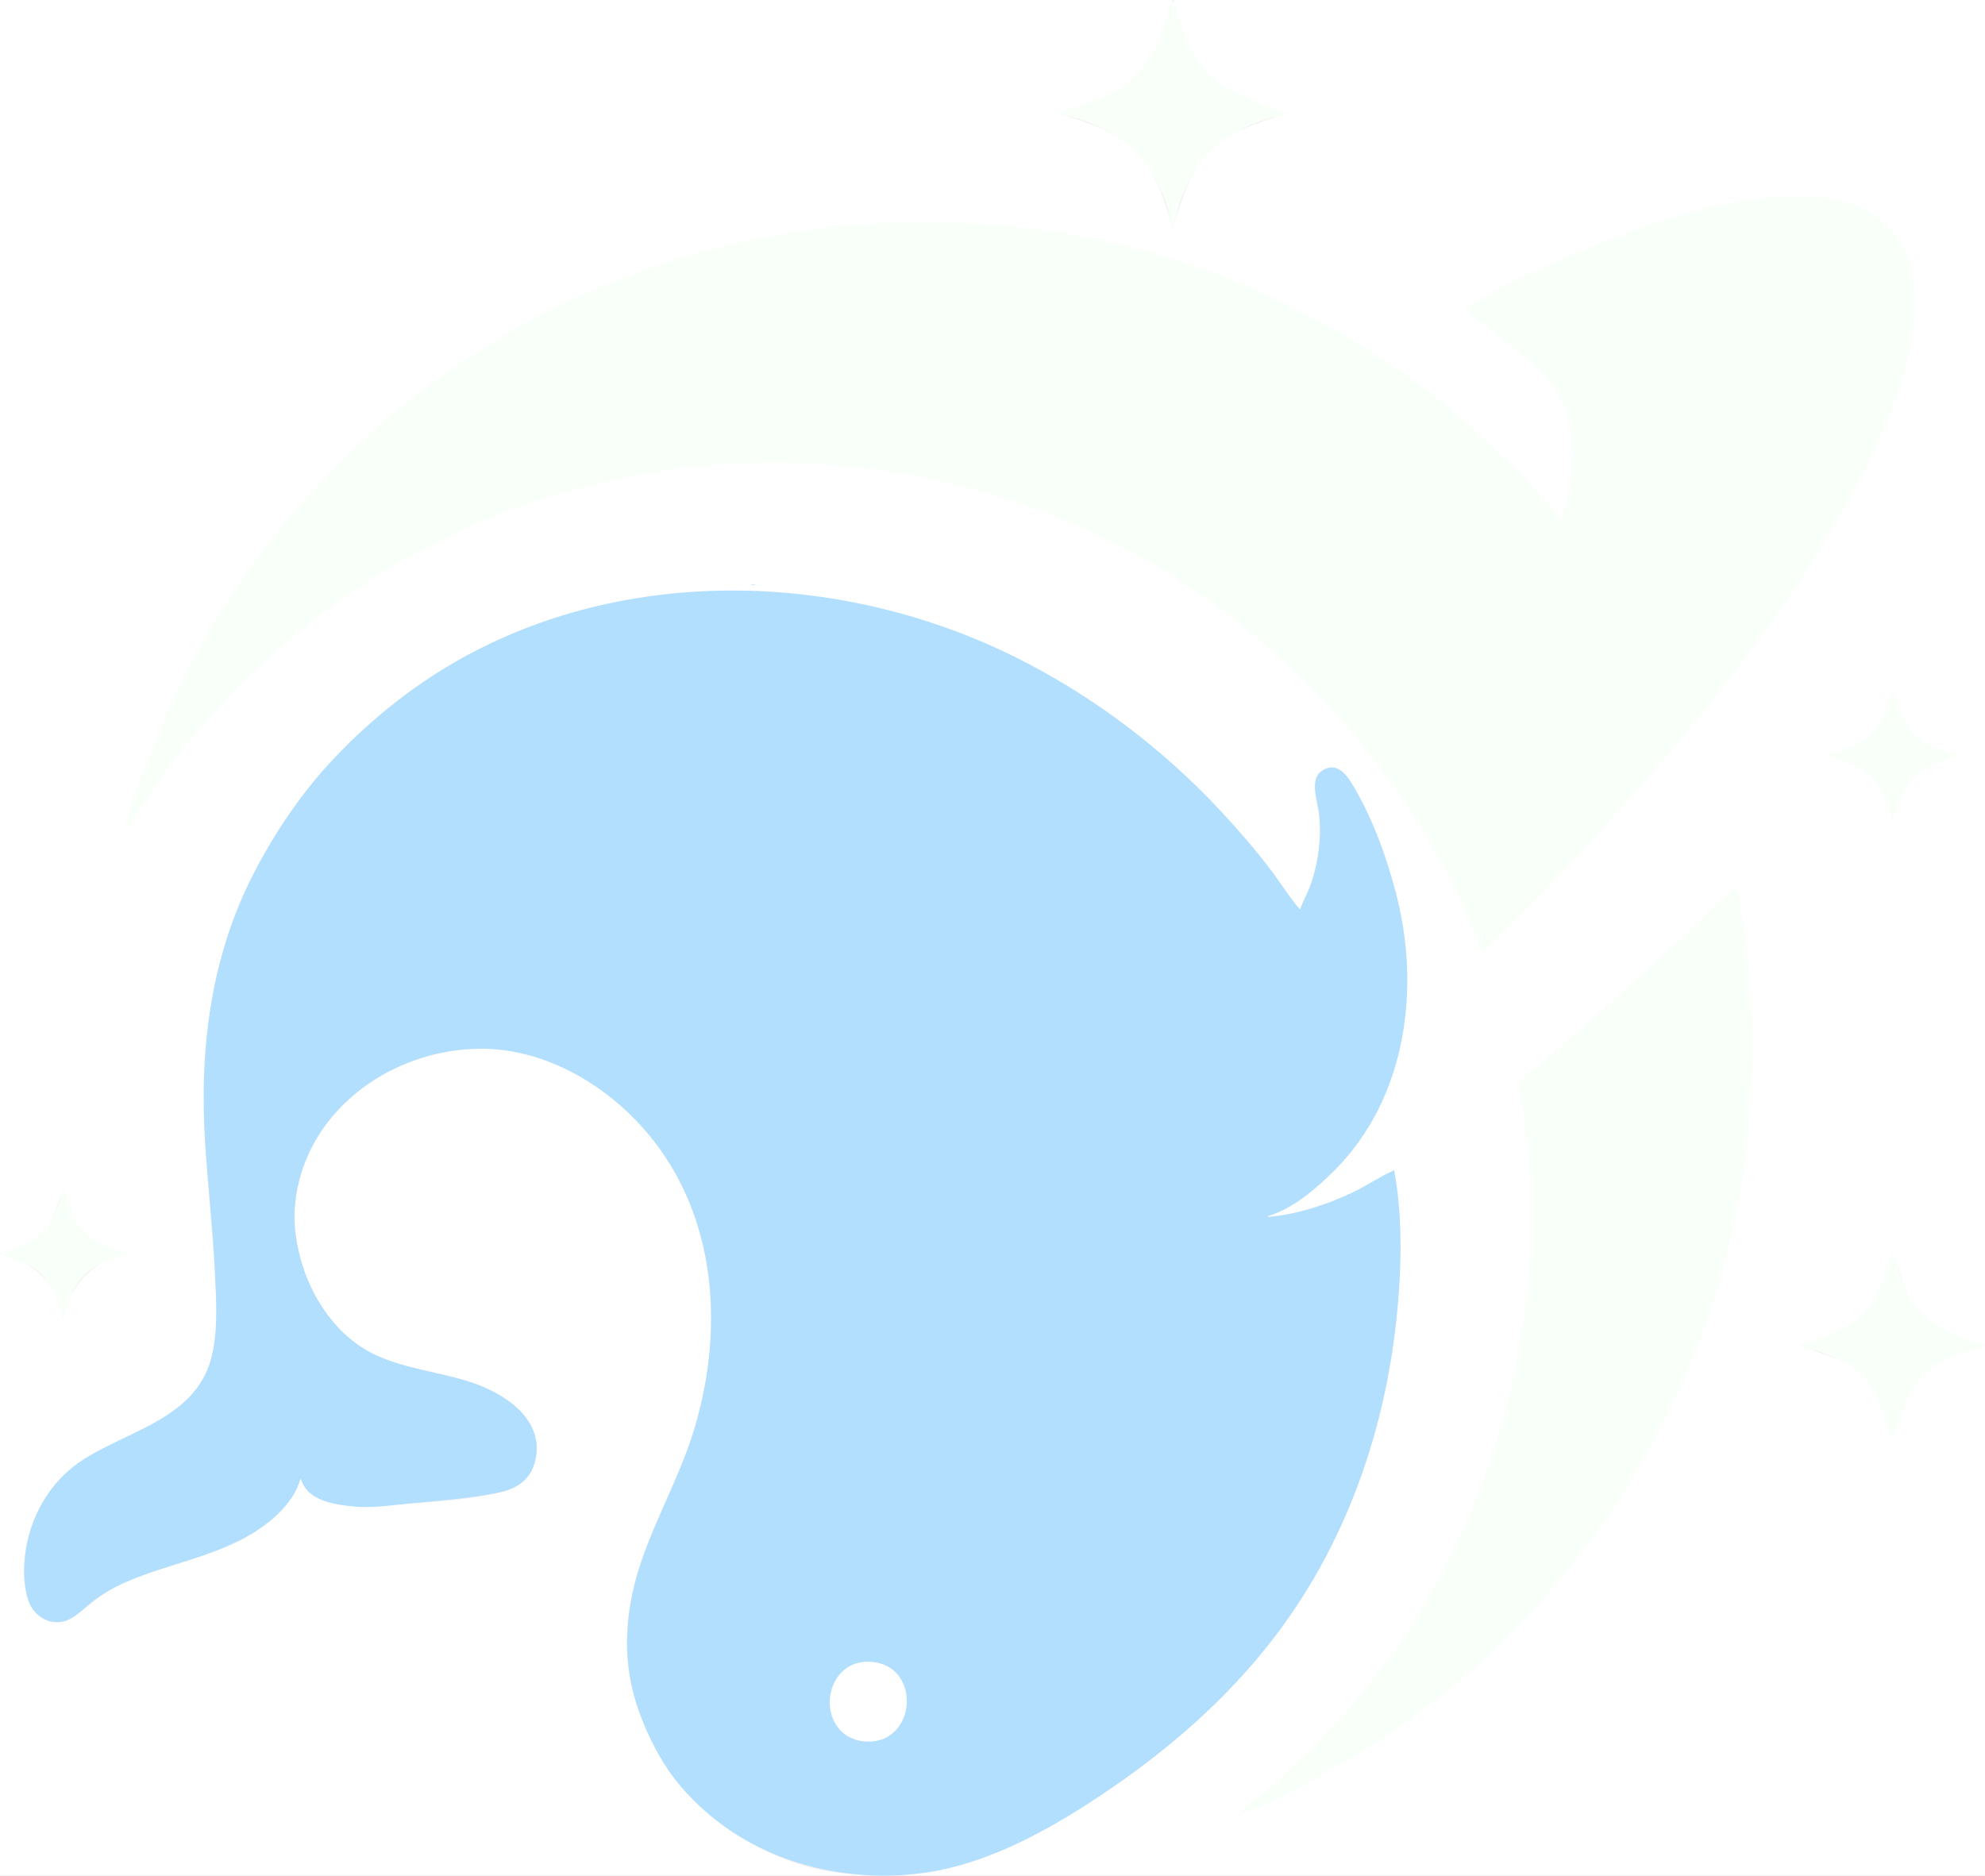
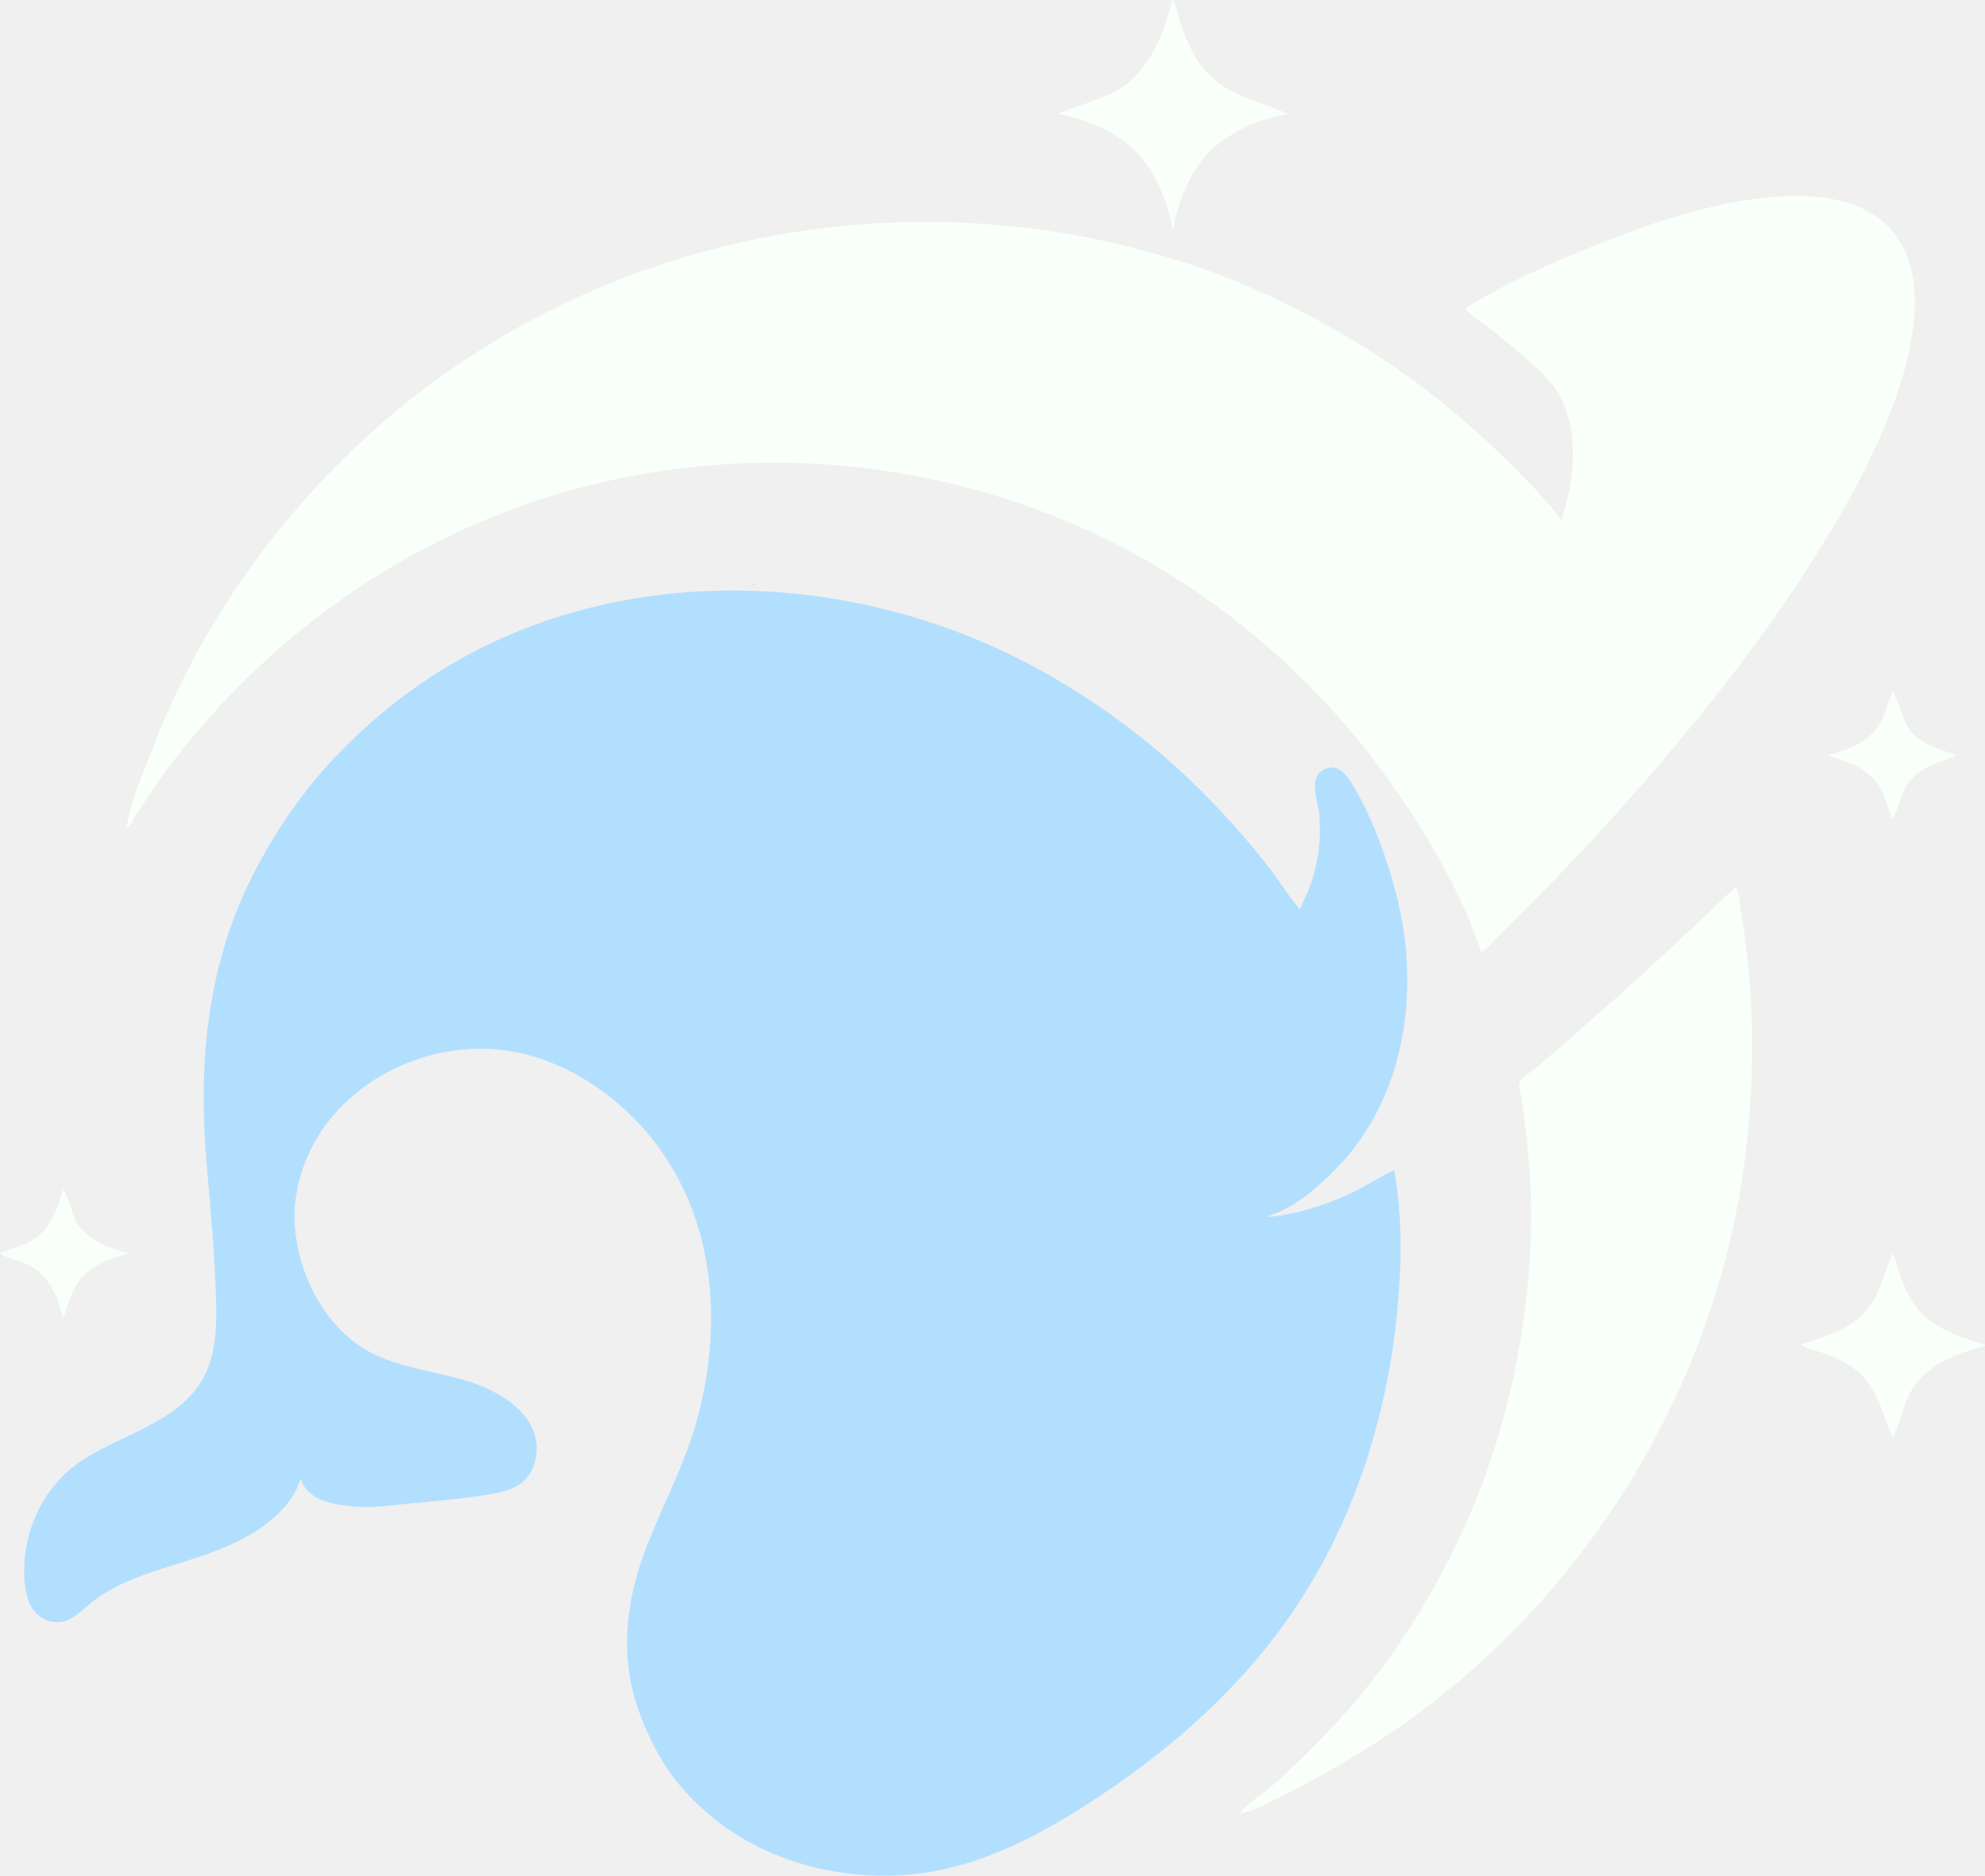
<svg xmlns="http://www.w3.org/2000/svg" width="2466" height="2330">
-   <path style="fill:#ffffff; stroke:none;" d="M0 0L0 1557C18.679 1551.03 39.803 1545.78 53.711 1530.91C67.884 1515.76 70.921 1496.23 79 1478C83.639 1494.35 88.847 1512.44 99.518 1526C113.252 1543.46 136.972 1552.14 158 1557L158 1558C114.227 1567.06 88.966 1593.92 79 1637L78 1637C71.578 1593.52 41.291 1567.55 0 1558L0 2330L1076 2330L1076 2329C916.882 2329 772.019 2187.34 779.039 2027C782.703 1943.34 829.874 1871.14 856.656 1794C903.248 1659.79 893.381 1504.92 794.83 1396C745.066 1341 669.453 1301.17 594 1303.01C481.231 1305.77 374.151 1383.28 366.09 1501C364.687 1521.48 367.686 1543.2 372.884 1563C386.076 1613.24 418.068 1660.9 466 1683.68C502.099 1700.84 542.205 1704.28 580 1716.03C621.415 1728.9 674.615 1759.62 665.536 1811C661.975 1831.15 648.746 1846.43 629 1852.09C590.945 1863 547.341 1865.33 508 1868.09C484.664 1869.73 460.369 1874.05 437 1871.29C412.532 1868.39 384.98 1863.44 374 1838L373 1838C336.459 1932.18 214.677 1932.74 138 1974.31C110.985 1988.95 77.702 2035.4 46.039 2004.91C42.502 2001.5 39.438 1997.44 37.326 1993C29.324 1976.16 29.017 1954.14 30.831 1936C35.024 1894.06 54.498 1853.86 87 1826.44C138.653 1782.85 221.442 1776.18 254.031 1711C260.719 1697.62 264.393 1682.72 266.573 1668C270.778 1639.59 269.04 1610.49 267.09 1582C263.802 1533.99 259.378 1486.02 256.09 1438C248.754 1330.89 255.687 1227.51 296.603 1127C318.615 1072.93 349.575 1022.53 386 977C418.507 936.368 456.357 899.12 498 867.873C728.966 694.574 1047.85 697.704 1295 834.861C1382.08 883.185 1461.09 947.211 1527.83 1021C1548.13 1043.45 1567.47 1066.79 1585.63 1091C1594.78 1103.21 1603.2 1120.39 1615 1130C1631.99 1097.7 1644.07 1056.91 1639.71 1020C1637.7 1002.95 1625.58 969.573 1643 957.854C1664.74 943.235 1678.53 971.916 1686.69 987C1710.39 1030.82 1728.57 1080.14 1738.4 1129C1762.21 1247.3 1740.8 1370.2 1653 1458C1630.75 1480.25 1604.11 1498.9 1575 1511L1575 1512C1629.5 1509.66 1686.52 1481.93 1732 1454C1757.55 1656.18 1708.82 1865.74 1585.62 2030C1532.28 2101.13 1465.7 2161.83 1393 2212.72C1344.25 2246.84 1293.7 2276.08 1239 2299.42C1200.97 2315.65 1160.86 2329 1119 2329L1119 2330L2466 2330L2466 1672C2431.25 1679.19 2393.19 1695.5 2374.45 1727C2363.36 1745.64 2359.64 1766.5 2351 1786C2340.3 1752.53 2330.36 1716.9 2299 1696.7C2279.62 1684.21 2256.88 1681.48 2237 1671C2266.21 1662.71 2298.26 1652.88 2318.7 1629C2336.09 1608.68 2343.04 1581.9 2351 1557C2360.16 1577.66 2364.06 1599.56 2376.44 1619C2395.54 1649 2432.59 1663.34 2466 1671L2466 0L1458 0C1463.76 39.154 1485.92 85.746 1519 108.254C1543.13 124.672 1571.61 132.093 1599 141L1599 142C1588.15 142.946 1577.27 147.898 1567 151.333C1542.66 159.478 1517.82 170.942 1500.09 190C1484.06 207.236 1474.35 229.948 1467 252C1463.68 261.964 1458.92 272.477 1458 283L1456 283C1455.08 272.478 1450.32 261.962 1447 252C1439.67 230.04 1429.88 207.146 1413.91 190C1395.9 170.66 1370.69 159.238 1346 151C1336.04 147.676 1325.52 142.918 1315 142L1315 141C1342.39 132.093 1370.87 124.672 1395 108.254C1428.02 85.786 1450.25 39.098 1456 0L0 0z" />
  <path style="fill:#f9fff9; stroke:none;" d="M1456 0C1446.68 40.657 1428.52 86.31 1392 109.564C1367.79 124.982 1340.7 129.623 1315 141L1315 142C1348.69 146.957 1389.43 165.426 1412.96 190C1434.72 212.724 1451.42 251.896 1456 283L1458 283C1462.59 251.791 1479.22 212.815 1501.04 190C1524.54 165.422 1565.31 146.956 1599 142L1599 141C1559.42 123.477 1519.76 118.38 1491.9 81C1479.75 64.705 1472.33 45.038 1465.7 26C1463.22 18.9 1462.11 4.59 1456 0M1820 383C1828.13 393.593 1842.55 401.636 1853 410C1876 428.402 1900.58 447.629 1920.83 469.039C1965 515.738 1958.12 589.34 1940 646C1920.95 620.902 1898.23 598.234 1876 576C1829.13 529.133 1778.2 486.466 1723 449.667C1644.45 397.298 1559.08 354.124 1469 325.344C1164.09 227.927 827.207 274.921 563 457.026C480.354 513.989 406.46 583.678 343.8 662C279.377 742.527 226.268 833.542 189.576 930C177.586 961.519 161.528 996.404 157 1030C162.685 1025.16 166.071 1017.28 170.053 1011C177.14 999.833 184.52 988.888 192.025 978C213.706 946.547 237.619 916.388 263.169 888C347.847 793.915 450.46 716.883 565 662.781C859.287 523.777 1215.77 551.131 1485 734.344C1582.87 800.946 1667.85 885.552 1735.03 983C1776.98 1043.86 1816.97 1112.36 1840 1183C1846.73 1179.86 1851.8 1173.2 1857 1168C1867.33 1157.67 1877.71 1147.37 1888 1137C1924.44 1100.3 1960.51 1063.37 1995.17 1025C2085.84 924.615 2172.33 819.887 2245.69 706C2286.86 642.087 2324.88 575.38 2351.58 504C2362.96 473.56 2371.8 442.203 2376.42 410C2379.33 389.719 2379.79 369.305 2377 349C2375.21 335.966 2371.85 322.929 2366.22 311C2330.3 234.918 2232.24 238.024 2162 249.753C2148.24 252.051 2134.53 254.991 2121 258.374C2104.51 262.495 2088.32 267.443 2072 272.141C2051.36 278.084 2031.06 285.792 2011 293.424C1946.27 318.048 1879.16 346.791 1820 383z" />
  <path style="fill:#b3dfff; stroke:none;" d="M934 726L934 727L940 727L934 726M373 1838L374 1838C381.95 1865.02 416.462 1869.59 440 1871.83C462.15 1873.94 485.95 1870.28 508 1868.17C544.265 1864.7 581.163 1862.01 617 1855C641.211 1850.27 659.357 1839.53 665.112 1814C676.522 1763.39 627.13 1731.36 586 1717.67C547.042 1704.69 505.692 1701.24 468 1684.14C418.579 1661.71 385.215 1611.36 372.375 1560C367.738 1541.45 364.779 1521.14 366.09 1502C374.119 1384.76 482.63 1303.81 596 1303C676.448 1302.44 752.564 1347.13 803.573 1407C890.076 1508.53 899.794 1648.18 863.576 1772C846.814 1829.3 816.886 1881.71 797.344 1938C777.535 1995.06 771.741 2057.71 790.344 2116C798.857 2142.67 810.029 2167.21 824.808 2191C840.883 2216.87 862.448 2239.58 886 2258.74C966.993 2324.61 1082.66 2345.19 1183 2320.1C1248.34 2303.77 1311.4 2268.07 1367 2231C1449.18 2176.21 1524.02 2111.8 1584.12 2033C1679.21 1908.31 1727.47 1756.98 1738.09 1602C1741.4 1553.74 1740.86 1501.68 1732 1454C1714.9 1461.38 1698.89 1472.57 1682 1480.74C1649.84 1496.3 1610.79 1509.17 1575 1512L1575 1511C1606.36 1501.97 1635.48 1476.52 1658 1454C1747.08 1364.92 1765.31 1227.91 1734.27 1110C1722.8 1066.47 1707.29 1022.27 1685 983C1676.51 968.045 1663.09 943.445 1642.02 957.854C1626 968.802 1637.35 995.714 1638.83 1011C1641.62 1039.68 1638.36 1068.57 1629.33 1096C1625.46 1107.75 1619.19 1118.47 1615 1130C1601.55 1114.46 1590.6 1096.36 1578.12 1080C1558.74 1054.61 1537.67 1030.35 1515.91 1007C1444.11 929.92 1357.25 864.395 1263 817.27C1052.62 712.078 789.785 700.85 580 814.309C519.078 847.257 464.851 889.998 417.039 940C376.245 982.663 342.286 1032.64 315.258 1085C260.862 1190.39 247.087 1307.14 255.09 1424C258.696 1476.67 264.729 1529.25 267.039 1582C268.483 1614.98 270.843 1647.31 264.199 1680C247.855 1760.41 164.881 1775.05 105 1812.43C62.287 1839.08 35.787 1885.43 30.831 1935C29.092 1952.4 29.684 1971.19 35.029 1988C41.799 2009.3 65.088 2022.2 86 2012.02C96.952 2006.68 105.418 1997.19 115 1989.88C127.87 1980.07 142.155 1971.88 157 1965.42C210.949 1941.95 271.451 1933.57 321 1900.33C342.796 1885.71 365.831 1864.21 373 1838z" />
  <path style="fill:#f9fff9; stroke:none;" d="M2351 859C2345 874.668 2341.47 891.246 2331.24 905C2317.06 924.066 2293.94 931.774 2272 938L2272 939C2295.04 946.497 2319.01 953.818 2333.25 975C2342.08 988.133 2345.43 1003.47 2351 1018C2359.42 1004.62 2360.66 987.506 2370.04 974C2385.09 952.343 2407.49 948.686 2430 939C2424.48 934.872 2416.44 933.694 2410 931.319C2398.53 927.088 2386.91 921.512 2378.04 912.91C2362.05 897.411 2361.99 876.483 2351 859M2156 1102C2093.89 1161.44 2031.15 1220.4 1966 1276.58C1947.27 1292.73 1928.79 1309.18 1910 1325.27C1903.9 1330.49 1890.27 1338.3 1887.64 1346.04C1886.12 1350.53 1888.87 1357.43 1889.58 1362C1891.54 1374.64 1893.32 1387.3 1894.84 1400C1899.83 1441.6 1903.01 1484.08 1901.99 1526C1898.97 1649.12 1873.7 1771.75 1824.58 1885C1783.89 1978.78 1727.7 2068.05 1657.91 2143C1632.49 2170.3 1605.89 2196.19 1578 2220.95C1567.08 2230.64 1546.87 2241.26 1540 2254C1567.06 2246.6 1594.3 2230.82 1619 2217.78C1670.32 2190.7 1719.52 2160.73 1766 2125.87C1989.84 1957.99 2140.32 1698.75 2170.17 1420C2178.56 1341.57 2179.54 1262.41 2170.16 1184C2167.83 1164.6 2165.17 1145.27 2161.92 1126C2160.71 1118.81 2160.55 1107.79 2156 1102M78 1478C72.336 1502.48 61.362 1528.21 39 1541.55C26.746 1548.86 12.902 1551.45 0 1557C10.418 1564.79 26.42 1566.25 38 1572.87C61.098 1586.09 72.224 1612.03 78 1637L79 1637C84.256 1620.85 88.835 1603.58 99.518 1590C113.945 1571.66 136.362 1564.14 158 1558L158 1557C134.667 1549.41 109.859 1542.18 96.066 1520C88.347 1507.59 86.9 1488.82 78 1478z" />
  <path style="fill:#ffffff; stroke:none;" d="M1572 1512L1573 1513L1572 1512z" />
  <path style="fill:#f9fff9; stroke:none;" d="M2351 1557C2340.7 1580.94 2336.63 1606.16 2319.54 1627C2298.08 1653.16 2266.89 1659.56 2237 1671C2243.62 1675.95 2254.18 1677.34 2262 1680C2275.59 1684.63 2289.2 1690.46 2301 1698.72C2332.14 1720.52 2337.08 1753.66 2351 1786C2361.77 1768.88 2363.78 1745.94 2374.45 1728C2394.19 1694.82 2430.73 1682.01 2466 1672L2466 1671C2431.64 1660.01 2396 1649.56 2375.81 1617C2368.68 1605.49 2363.36 1592.79 2359 1580C2356.47 1572.55 2355.21 1563.69 2351 1557z" />
-   <path style="fill:#ffffff; stroke:none;" d="M1069 2065.46C1032.11 2072.1 1019.33 2120.49 1042.33 2148C1053.61 2161.49 1072.2 2166.09 1089 2162.91C1125.93 2155.9 1137.91 2107.22 1114.67 2080.01C1103.73 2067.21 1085.24 2062.54 1069 2065.46z" />
</svg>
